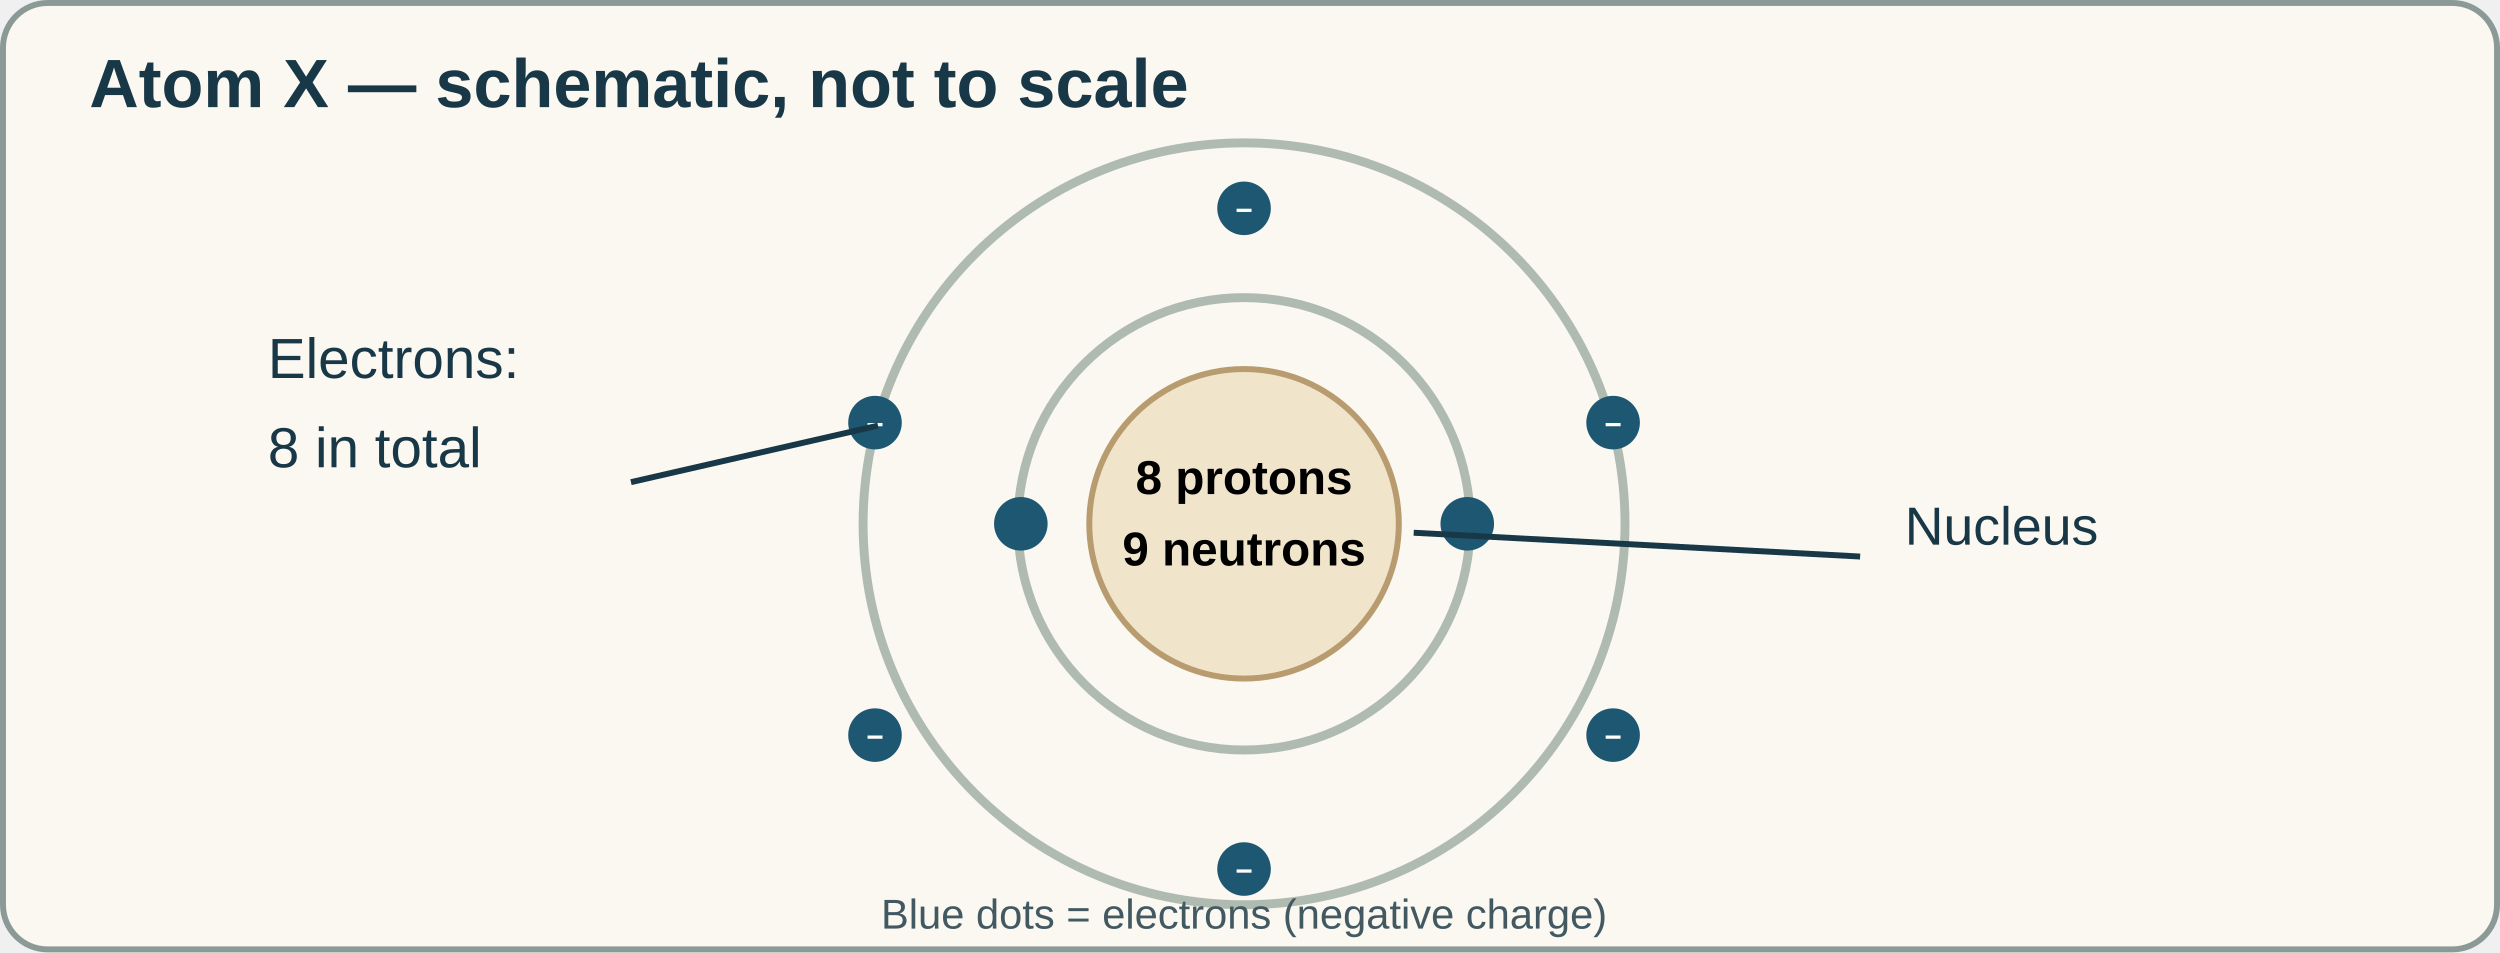
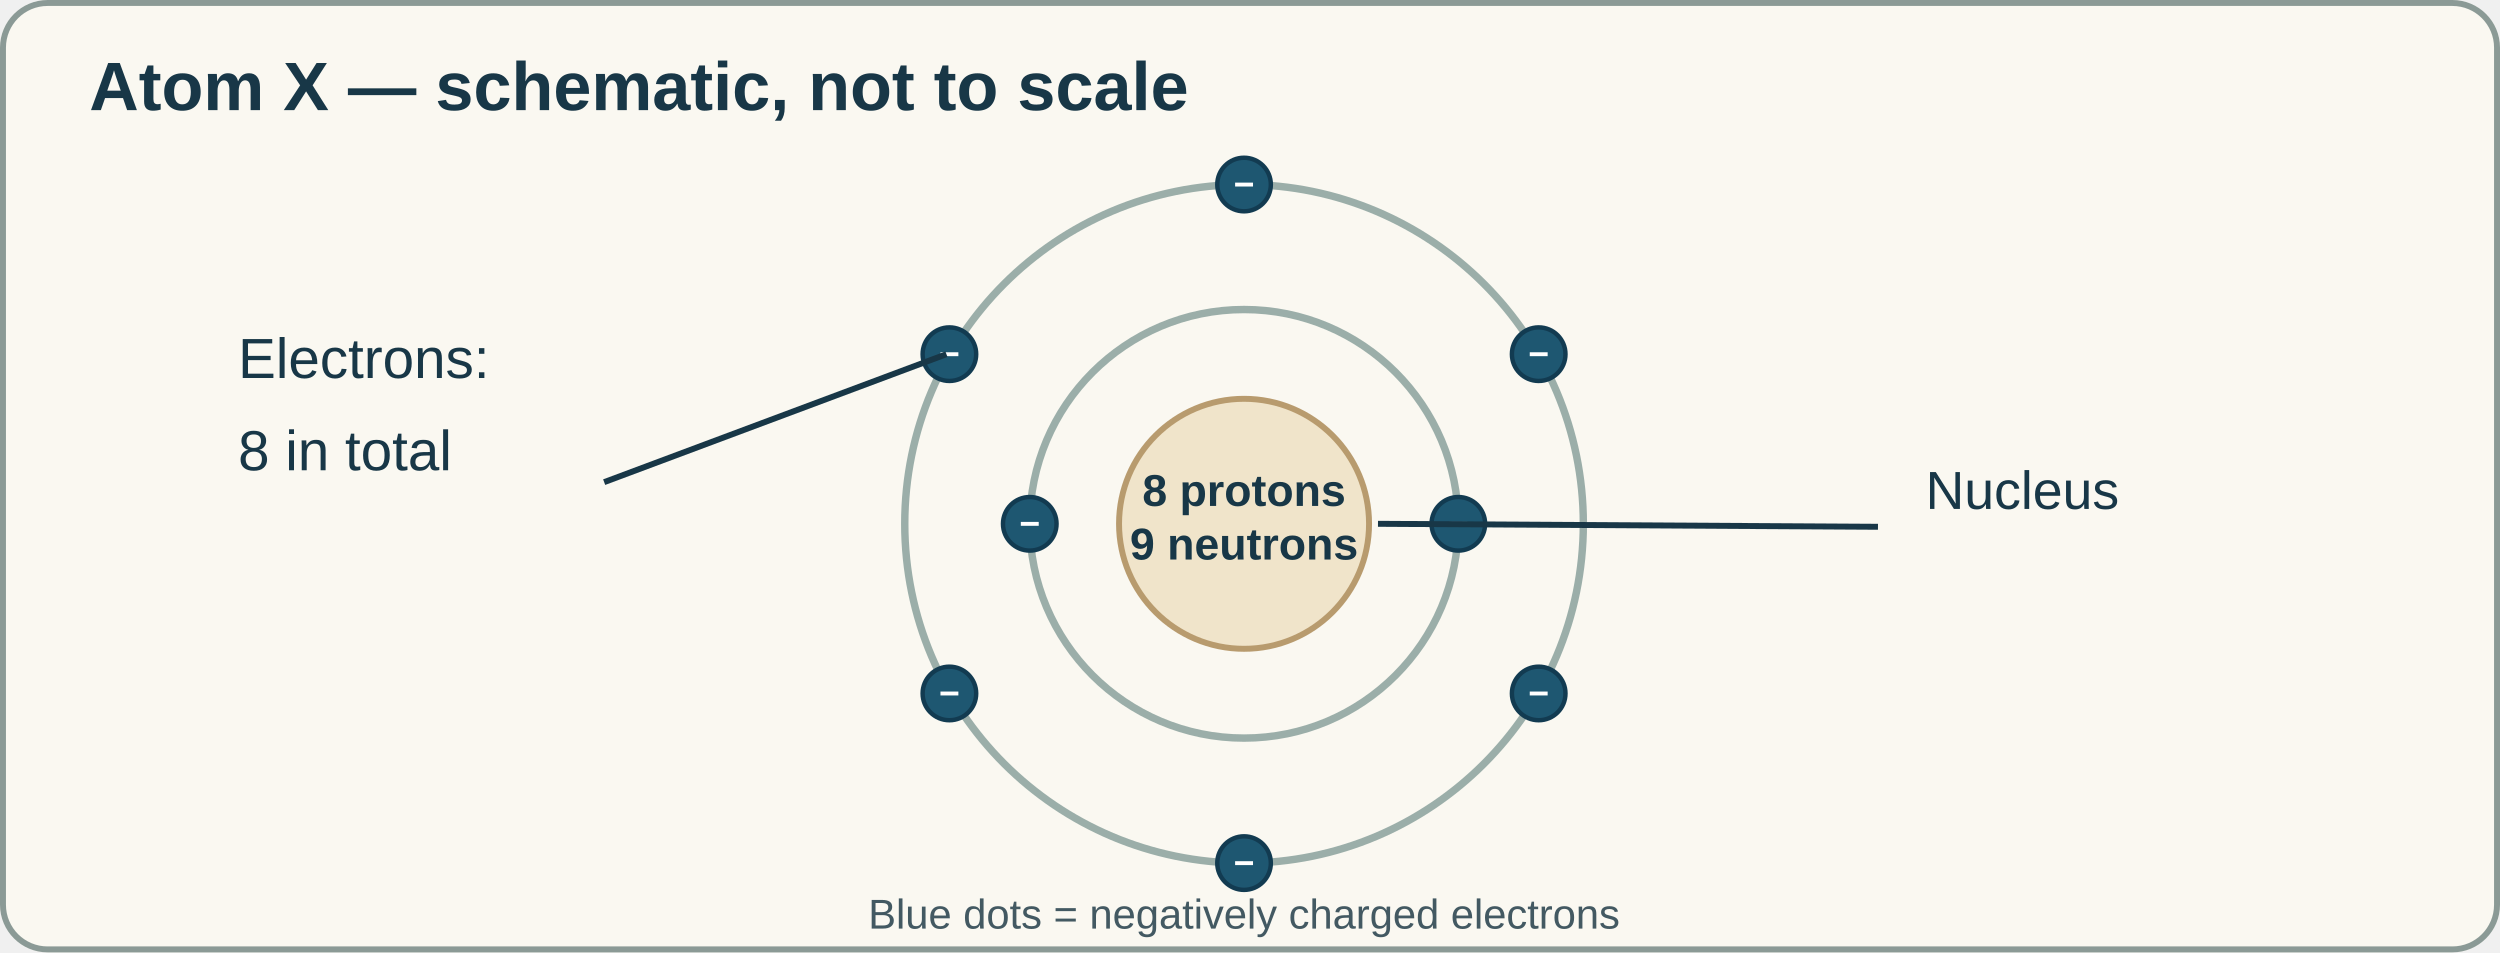
- <svg xmlns="http://www.w3.org/2000/svg" width="840" height="320" viewBox="0 0 840 320" role="img" aria-label="Atom X with eight protons and nine neutrons, and eight surrounding electrons">
+ <svg xmlns="http://www.w3.org/2000/svg" width="840" height="320" viewBox="0 0 840 320" role="img" aria-label="Atom X has a nucleus with eight protons and nine neutrons and exactly eight electrons: two in the first shell and six in the second shell.">
  <rect width="840" height="320" rx="16" fill="#faf8f1" />
  <rect x="1" y="1" width="838" height="318" rx="15" fill="none" stroke="#8b9a96" stroke-width="2" />
-   <text x="30" y="36" font-family="Arial" font-size="23" font-weight="bold" fill="#183747">Atom X — schematic, not to scale</text>
-   <circle cx="418" cy="176" r="128" fill="none" stroke="#afbbb0" stroke-width="3" />
-   <circle cx="418" cy="176" r="76" fill="none" stroke="#afbbb0" stroke-width="3" />
-   <circle cx="418" cy="176" r="52" fill="#f0e4ca" stroke="#b89b6e" stroke-width="2" />
-   <text x="418" y="166" font-size="16" font-weight="bold" text-anchor="middle" font-family="Arial">8 protons</text>
-   <text x="418" y="190" font-size="16" font-weight="bold" text-anchor="middle" font-family="Arial">9 neutrons</text>
-   <circle cx="418" cy="70" r="9" fill="#1e5771" />
-   <text x="418" y="74" font-family="Arial" font-size="10" font-weight="bold" text-anchor="middle" fill="#fff">−</text>
-   <circle cx="542" cy="142" r="9" fill="#1e5771" />
-   <text x="542" y="146" font-family="Arial" font-size="10" font-weight="bold" text-anchor="middle" fill="#fff">−</text>
-   <circle cx="542" cy="247" r="9" fill="#1e5771" />
-   <text x="542" y="251" font-family="Arial" font-size="10" font-weight="bold" text-anchor="middle" fill="#fff">−</text>
-   <circle cx="418" cy="292" r="9" fill="#1e5771" />
-   <text x="418" y="296" font-family="Arial" font-size="10" font-weight="bold" text-anchor="middle" fill="#fff">−</text>
-   <circle cx="294" cy="247" r="9" fill="#1e5771" />
-   <text x="294" y="251" font-family="Arial" font-size="10" font-weight="bold" text-anchor="middle" fill="#fff">−</text>
-   <circle cx="294" cy="142" r="9" fill="#1e5771" />
-   <text x="294" y="146" font-family="Arial" font-size="10" font-weight="bold" text-anchor="middle" fill="#fff">−</text>
-   <circle cx="343" cy="176" r="9" fill="#1e5771" />
-   <circle cx="493" cy="176" r="9" fill="#1e5771" />
-   <text x="90" y="127" font-family="Arial" font-size="19" fill="#183747">Electrons:</text>
-   <text x="90" y="157" font-family="Arial" font-size="19" fill="#183747">8 in total</text>
-   <path d="M212 162 L295 143" stroke="#183747" stroke-width="2" />
-   <text x="640" y="183" font-family="Arial" font-size="18" fill="#183747">Nucleus</text>
-   <path d="M625 187 L475 179" stroke="#183747" stroke-width="2" />
-   <text x="418" y="312" font-family="Arial" font-size="14" text-anchor="middle" fill="#435962">Blue dots = electrons (negative charge)</text>
+   <text x="30" y="37" font-family="Arial" font-size="23" font-weight="bold" fill="#183747">Atom X — schematic, not to scale</text>
+   <circle cx="418" cy="176" r="114" fill="none" stroke="#9baea9" stroke-width="2.5" />
+   <circle cx="418" cy="176" r="72" fill="none" stroke="#9baea9" stroke-width="2.5" />
+   <circle cx="418" cy="176" r="42" fill="#f0e4ca" stroke="#b89b6e" stroke-width="2" />
+   <text x="418" y="170" font-size="15" font-weight="bold" text-anchor="middle" font-family="Arial" fill="#183747">8 protons</text>
+   <text x="418" y="188" font-size="15" font-weight="bold" text-anchor="middle" font-family="Arial" fill="#183747">9 neutrons</text>
+   <g aria-label="Two inner-shell electrons">
+     <circle cx="346" cy="176" r="9" fill="#1e5771" stroke="#123b51" stroke-width="1.5" />
+     <text x="346" y="180" font-family="Arial" font-size="12" font-weight="bold" fill="#fff" text-anchor="middle">−</text>
+     <circle cx="490" cy="176" r="9" fill="#1e5771" stroke="#123b51" stroke-width="1.5" />
+     <text x="490" y="180" font-family="Arial" font-size="12" font-weight="bold" fill="#fff" text-anchor="middle">−</text>
+   </g>
+   <g aria-label="Six outer-shell electrons">
+     <circle cx="418" cy="62" r="9" fill="#1e5771" stroke="#123b51" stroke-width="1.5" />
+     <text x="418" y="66" font-family="Arial" font-size="12" font-weight="bold" fill="#fff" text-anchor="middle">−</text>
+     <circle cx="517" cy="119" r="9" fill="#1e5771" stroke="#123b51" stroke-width="1.5" />
+     <text x="517" y="123" font-family="Arial" font-size="12" font-weight="bold" fill="#fff" text-anchor="middle">−</text>
+     <circle cx="517" cy="233" r="9" fill="#1e5771" stroke="#123b51" stroke-width="1.5" />
+     <text x="517" y="237" font-family="Arial" font-size="12" font-weight="bold" fill="#fff" text-anchor="middle">−</text>
+     <circle cx="418" cy="290" r="9" fill="#1e5771" stroke="#123b51" stroke-width="1.5" />
+     <text x="418" y="294" font-family="Arial" font-size="12" font-weight="bold" fill="#fff" text-anchor="middle">−</text>
+     <circle cx="319" cy="233" r="9" fill="#1e5771" stroke="#123b51" stroke-width="1.5" />
+     <text x="319" y="237" font-family="Arial" font-size="12" font-weight="bold" fill="#fff" text-anchor="middle">−</text>
+     <circle cx="319" cy="119" r="9" fill="#1e5771" stroke="#123b51" stroke-width="1.5" />
+     <text x="319" y="123" font-family="Arial" font-size="12" font-weight="bold" fill="#fff" text-anchor="middle">−</text>
+   </g>
+   <text x="80" y="127" font-family="Arial" font-size="19" fill="#183747">Electrons:</text>
+   <text x="80" y="158" font-family="Arial" font-size="19" fill="#183747">8 in total</text>
+   <path d="M203 162 L318 119" stroke="#183747" stroke-width="2" fill="none" />
+   <text x="647" y="171" font-family="Arial" font-size="18" fill="#183747">Nucleus</text>
+   <path d="M631 177 L463 176" stroke="#183747" stroke-width="2" fill="none" />
+   <text x="418" y="312" font-family="Arial" font-size="14" text-anchor="middle" fill="#435962">Blue dots = negatively charged electrons</text>
</svg>
